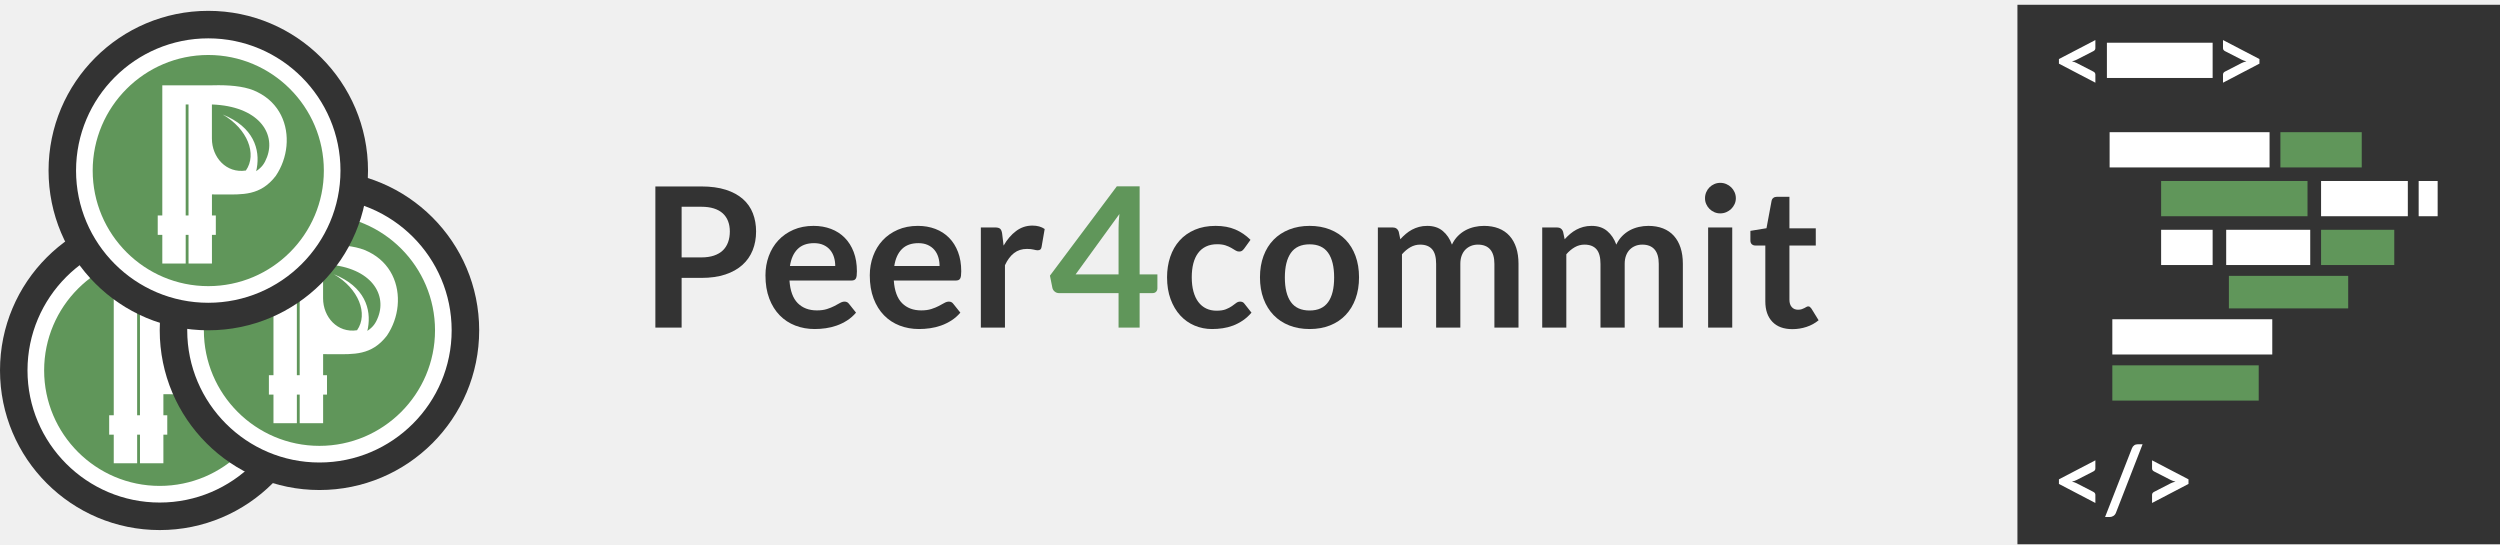
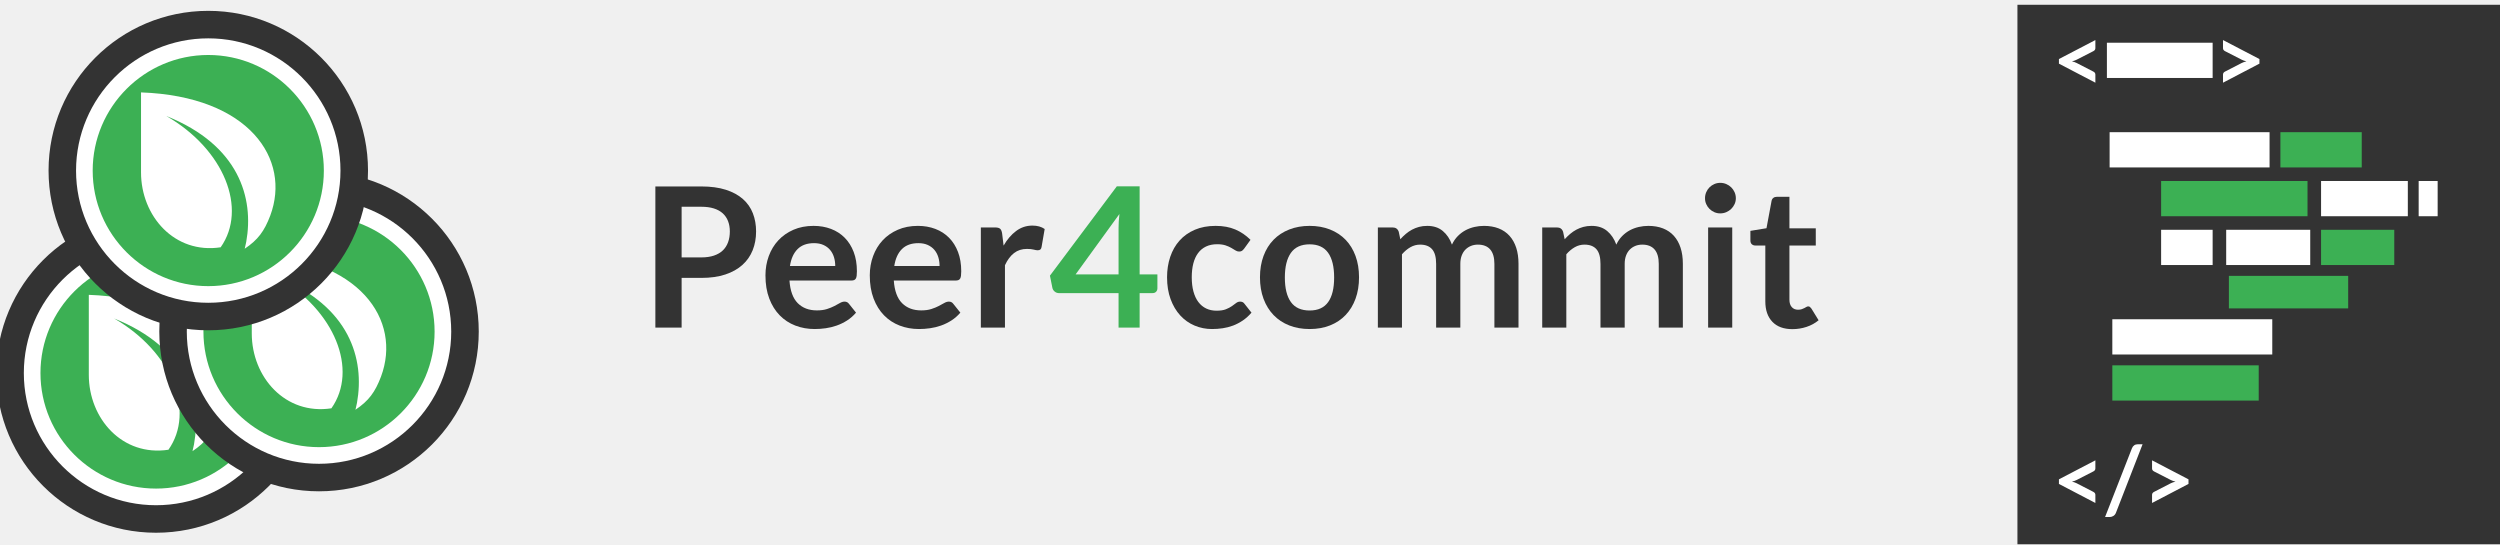
- <svg xmlns="http://www.w3.org/2000/svg" version="1.1" id="Layer_1" x="0px" y="0px" viewBox="0 0 922.163 200.761" enable-background="new 0 0 922.163 200.761" xml:space="preserve">
-   <g>
-     <g>
-       <path fill="#333333" d="M58.911,77.688C26.371,77.688,0,104.06,0,136.61c0,32.548,26.377,58.913,58.911,58.913    c32.545,0,58.924-26.365,58.924-58.913C117.835,104.06,91.451,77.688,58.911,77.688z M58.911,184.425    c-26.37,0-47.825-21.43-47.825-47.826c0-26.367,21.455-47.834,47.825-47.834c26.375,0,47.835,21.454,47.835,47.834    C106.741,162.984,85.286,184.425,58.911,184.425z" />
-       <g>
-         <path fill="#60965A" d="M58.911,182.303c-25.199,0-45.7-20.492-45.7-45.681c0-25.21,20.5-45.719,45.7-45.719     c25.2,0,45.703,20.509,45.703,45.719C104.614,161.811,84.111,182.303,58.911,182.303z" />
-         <path fill="#FFFFFF" d="M58.911,93.971c23.511,0,42.635,19.123,42.635,42.651c0,23.506-19.124,42.611-42.635,42.611     c-23.506,0-42.631-19.105-42.631-42.611C16.28,113.107,35.405,93.971,58.911,93.971 M58.911,87.834     c-26.891,0-48.768,21.887-48.768,48.788c0,26.88,21.877,48.749,48.768,48.749c26.893,0,48.771-21.869,48.771-48.749     C107.682,109.721,85.804,87.834,58.911,87.834L58.911,87.834z" />
-       </g>
-       <path id="path4934_13_" fill="#FFFFFF" d="M62.745,105.121c-0.81,0-1.639,0.012-2.476,0.035h-8.634h-9.677v48.02H40.27v7.155    h1.688v10.555h8.63v-10.555h1.047v10.555h8.634v-10.555h1.431v-7.155h-1.431v-7.771l3.756,0.02c7.514,0,14.1,0.557,19.793-6.866    c2.206-3.265,3.573-7.104,3.938-10.981c0.754-7.86-2.508-15.92-10.79-19.959C73.428,105.8,68.455,105.132,62.745,105.121    L62.745,105.121z M50.583,112.224h1.044v23.992v7.1v9.852h-1.044v-9.852v-7.1V112.224z M60.263,112.224    c17.054,0.613,23.64,10.534,20.332,19.382c-0.935,2.474-1.927,3.818-4.02,5.222c0.082-0.344,0.17-0.723,0.237-1.074    c1.24-6.918-1.103-15.226-12.571-19.82c9.115,5.258,12.798,14.612,8.545,20.654c-7.241,1.121-12.529-4.877-12.529-11.781v-12.582    H60.263z" />
-     </g>
-     <g>
-       <path fill="#333333" d="M117.829,62.917c-32.54,0-58.911,26.371-58.911,58.921c0,32.548,26.377,58.913,58.911,58.913    c32.545,0,58.925-26.365,58.925-58.913C176.753,89.288,150.369,62.917,117.829,62.917z M117.829,169.654    c-26.37,0-47.825-21.43-47.825-47.826c0-26.367,21.455-47.834,47.825-47.834c26.374,0,47.835,21.454,47.835,47.834    C165.659,148.212,144.203,169.654,117.829,169.654z" />
-       <g>
-         <path fill="#60965A" d="M117.829,167.532c-25.199,0-45.7-20.492-45.7-45.681c0-25.21,20.5-45.719,45.7-45.719     c25.2,0,45.702,20.509,45.702,45.719C163.531,147.04,143.029,167.532,117.829,167.532z" />
-         <path fill="#FFFFFF" d="M117.829,79.2c23.511,0,42.635,19.123,42.635,42.651c0,23.506-19.124,42.611-42.635,42.611     c-23.506,0-42.631-19.105-42.631-42.611C75.197,98.335,94.323,79.2,117.829,79.2 M117.829,73.063     c-26.891,0-48.768,21.887-48.768,48.788c0,26.88,21.877,48.749,48.768,48.749c26.894,0,48.771-21.869,48.771-48.749     C166.599,94.95,144.722,73.063,117.829,73.063L117.829,73.063z" />
-       </g>
-       <path id="path4934_1_" fill="#FFFFFF" d="M121.662,90.349c-0.81,0-1.639,0.012-2.476,0.035h-8.634h-9.677v48.02h-1.688v7.155    h1.688v10.555h8.63v-10.555h1.047v10.555h8.634v-10.555h1.431v-7.155h-1.431v-7.771l3.757,0.02c7.514,0,14.1,0.557,19.793-6.866    c2.205-3.265,3.572-7.104,3.938-10.981c0.754-7.86-2.508-15.92-10.79-19.959C132.345,91.029,127.373,90.361,121.662,90.349    L121.662,90.349z M109.5,97.453h1.044v23.992v7.1v9.852H109.5v-9.852v-7.1V97.453z M119.18,97.453    c17.054,0.613,23.64,10.534,20.331,19.382c-0.935,2.474-1.926,3.818-4.02,5.222c0.082-0.344,0.17-0.723,0.237-1.074    c1.239-6.918-1.103-15.226-12.571-19.82c9.115,5.258,12.798,14.612,8.545,20.654c-7.24,1.121-12.529-4.877-12.529-11.781V97.453    H119.18z" />
-     </g>
-     <g>
-       <path fill="#333333" d="M76.821,4C44.281,4,17.91,30.371,17.91,62.921c0,32.548,26.377,58.913,58.911,58.913    c32.545,0,58.925-26.365,58.925-58.913C135.746,30.371,109.361,4,76.821,4z M76.821,110.737c-26.37,0-47.825-21.43-47.825-47.827    c0-26.367,21.455-47.834,47.825-47.834c26.374,0,47.835,21.454,47.835,47.834C124.651,89.295,103.195,110.737,76.821,110.737z" />
-       <g>
-         <path fill="#60965A" d="M76.821,108.615c-25.199,0-45.7-20.492-45.7-45.681c0-25.21,20.5-45.719,45.7-45.719     c25.2,0,45.702,20.509,45.702,45.719C122.523,88.123,102.021,108.615,76.821,108.615z" />
-         <path fill="#FFFFFF" d="M76.821,20.283c23.511,0,42.635,19.123,42.635,42.651c0,23.506-19.124,42.612-42.635,42.612     c-23.506,0-42.631-19.105-42.631-42.612C34.189,39.418,53.315,20.283,76.821,20.283 M76.821,14.146     c-26.891,0-48.768,21.887-48.768,48.788c0,26.88,21.877,48.75,48.768,48.75c26.894,0,48.771-21.869,48.771-48.75     C125.591,36.033,103.714,14.146,76.821,14.146L76.821,14.146z" />
-       </g>
-       <path id="path4934_2_" fill="#FFFFFF" d="M80.654,31.432c-0.81,0-1.639,0.013-2.476,0.036h-8.634h-9.677v48.019H58.18v7.155h1.688    v10.555h8.63V86.642h1.047v10.555h8.634V86.642h1.431v-7.155h-1.431v-7.771l3.757,0.02c7.514,0,14.1,0.557,19.793-6.866    c2.205-3.264,3.572-7.104,3.938-10.982c0.754-7.86-2.508-15.919-10.79-19.958C91.337,32.112,86.365,31.443,80.654,31.432    L80.654,31.432z M68.493,38.536h1.044v23.992v7.1v9.852h-1.044v-9.852v-7.1V38.536z M78.172,38.536    c17.054,0.614,23.64,10.534,20.331,19.382c-0.935,2.473-1.926,3.818-4.02,5.222c0.082-0.344,0.17-0.722,0.237-1.075    c1.239-6.917-1.103-15.225-12.571-19.819c9.115,5.258,12.798,14.612,8.545,20.653c-7.24,1.122-12.529-4.877-12.529-11.78V38.536    H78.172z" />
-     </g>
-   </g>
-   <g>
-     <rect x="744.163" y="1.761" fill="#333333" width="178" height="199" />
-     <g>
-       <g>
-         <g>
-           <path fill="#FFFFFF" d="M759.468,176.807l13.441-7.01v2.987c0,0.227-0.057,0.433-0.169,0.62      c-0.113,0.187-0.301,0.348-0.561,0.483l-6.161,3.157c-0.26,0.136-0.534,0.252-0.823,0.348c-0.288,0.096-0.597,0.184-0.925,0.263      c0.328,0.079,0.637,0.167,0.925,0.264c0.289,0.096,0.563,0.212,0.823,0.348l6.161,3.174c0.26,0.136,0.447,0.297,0.561,0.483      c0.112,0.187,0.169,0.394,0.169,0.619v2.987l-13.441-7.026V176.807z" />
-           <path fill="#FFFFFF" d="M780.496,189.146c-0.103,0.261-0.232,0.486-0.391,0.679s-0.34,0.354-0.543,0.484      c-0.204,0.13-0.419,0.229-0.646,0.297c-0.226,0.067-0.446,0.102-0.661,0.102h-1.766l9.912-25.356      c0.192-0.476,0.469-0.84,0.831-1.095s0.798-0.382,1.308-0.382h1.781L780.496,189.146z" />
-           <path fill="#FFFFFF" d="M793.818,185.531v-2.987c0-0.226,0.057-0.433,0.17-0.619c0.112-0.187,0.3-0.348,0.56-0.483l6.161-3.174      c0.498-0.249,1.08-0.452,1.748-0.611c-0.328-0.079-0.637-0.167-0.925-0.263c-0.289-0.096-0.563-0.212-0.823-0.348l-6.161-3.157      c-0.26-0.136-0.447-0.297-0.56-0.483c-0.113-0.188-0.17-0.394-0.17-0.62v-2.987l13.442,7.01v1.697L793.818,185.531z" />
+ <svg xmlns="http://www.w3.org/2000/svg" version="1.1" id="Layer_1" x="0px" y="0px" viewBox="0 0 922.163 200.761" enable-background="new 0 0 922.163 200.761" xml:space="preserve" width="100%" height="100%">
+   <defs id="defs144">
+     <clipPath id="_clip1">
+       <rect id="icon-only" x="0" y="0" width="1024" height="1024" />
+     </clipPath>
+   </defs>
+   <g id="g38">
+     <rect x="744.163" y="1.761" fill="#333333" width="178" height="199" id="rect40" />
+     <g id="g42">
+       <g id="g44">
+         <g id="g46">
+           <path fill="#FFFFFF" d="M759.468,176.807l13.441-7.01v2.987c0,0.227-0.057,0.433-0.169,0.62      c-0.113,0.187-0.301,0.348-0.561,0.483l-6.161,3.157c-0.26,0.136-0.534,0.252-0.823,0.348c-0.288,0.096-0.597,0.184-0.925,0.263      c0.328,0.079,0.637,0.167,0.925,0.264c0.289,0.096,0.563,0.212,0.823,0.348l6.161,3.174c0.26,0.136,0.447,0.297,0.561,0.483      c0.112,0.187,0.169,0.394,0.169,0.619v2.987l-13.441-7.026V176.807z" id="path48" />
+           <path fill="#FFFFFF" d="M780.496,189.146c-0.103,0.261-0.232,0.486-0.391,0.679s-0.34,0.354-0.543,0.484      c-0.204,0.13-0.419,0.229-0.646,0.297c-0.226,0.067-0.446,0.102-0.661,0.102h-1.766l9.912-25.356      c0.192-0.476,0.469-0.84,0.831-1.095s0.798-0.382,1.308-0.382h1.781L780.496,189.146z" id="path50" />
+           <path fill="#FFFFFF" d="M793.818,185.531v-2.987c0-0.226,0.057-0.433,0.17-0.619c0.112-0.187,0.3-0.348,0.56-0.483l6.161-3.174      c0.498-0.249,1.08-0.452,1.748-0.611c-0.328-0.079-0.637-0.167-0.925-0.263c-0.289-0.096-0.563-0.212-0.823-0.348l-6.161-3.157      c-0.26-0.136-0.447-0.297-0.56-0.483c-0.113-0.188-0.17-0.394-0.17-0.62v-2.987l13.442,7.01v1.697L793.818,185.531z" id="path52" />
        </g>
      </g>
-       <g>
-         <g>
-           <path fill="#FFFFFF" d="M759.468,21.779l13.441-7.009v2.987c0,0.226-0.057,0.433-0.169,0.619      c-0.113,0.187-0.301,0.348-0.561,0.484l-6.161,3.157c-0.26,0.136-0.534,0.252-0.823,0.348c-0.288,0.096-0.597,0.184-0.925,0.263      c0.328,0.08,0.637,0.167,0.925,0.263c0.289,0.096,0.563,0.212,0.823,0.348l6.161,3.174c0.26,0.136,0.447,0.297,0.561,0.483      c0.112,0.187,0.169,0.394,0.169,0.62v2.987l-13.441-7.027V21.779z" />
-           <path fill="#FFFFFF" d="M819.988,30.503v-2.987c0-0.226,0.057-0.433,0.17-0.62c0.112-0.187,0.3-0.348,0.56-0.483l6.161-3.174      c0.498-0.249,1.08-0.453,1.748-0.611c-0.328-0.079-0.637-0.167-0.925-0.263c-0.289-0.096-0.563-0.212-0.823-0.348l-6.161-3.157      c-0.26-0.136-0.447-0.297-0.56-0.484c-0.113-0.187-0.17-0.393-0.17-0.619V14.77l13.442,7.009v1.697L819.988,30.503z" />
+       <g id="g54">
+         <g id="g56">
+           <path fill="#FFFFFF" d="M759.468,21.779l13.441-7.009v2.987c0,0.226-0.057,0.433-0.169,0.619      c-0.113,0.187-0.301,0.348-0.561,0.484l-6.161,3.157c-0.26,0.136-0.534,0.252-0.823,0.348c-0.288,0.096-0.597,0.184-0.925,0.263      c0.328,0.08,0.637,0.167,0.925,0.263c0.289,0.096,0.563,0.212,0.823,0.348l6.161,3.174c0.26,0.136,0.447,0.297,0.561,0.483      c0.112,0.187,0.169,0.394,0.169,0.62v2.987l-13.441-7.027V21.779z" id="path58" />
+           <path fill="#FFFFFF" d="M819.988,30.503v-2.987c0-0.226,0.057-0.433,0.17-0.62c0.112-0.187,0.3-0.348,0.56-0.483l6.161-3.174      c0.498-0.249,1.08-0.453,1.748-0.611c-0.328-0.079-0.637-0.167-0.925-0.263c-0.289-0.096-0.563-0.212-0.823-0.348l-6.161-3.157      c-0.26-0.136-0.447-0.297-0.56-0.484c-0.113-0.187-0.17-0.393-0.17-0.619V14.77l13.442,7.009v1.697L819.988,30.503z" id="path60" />
        </g>
-         <rect x="777.163" y="15.761" fill="#FFFFFF" width="39" height="13" />
+         <rect x="777.163" y="15.761" fill="#FFFFFF" width="39" height="13" id="rect62" />
      </g>
-       <g>
-         <rect x="778.163" y="48.761" fill="#FFFFFF" width="59" height="13" />
-         <rect x="841.163" y="48.761" fill="#60965A" width="30" height="13" />
-         <rect x="797.163" y="66.761" fill="#60965A" width="54" height="13" />
-         <rect x="856.163" y="66.761" fill="#FFFFFF" width="32" height="13" />
-         <rect x="892.163" y="66.761" fill="#FFFFFF" width="7" height="13" />
-         <rect x="797.163" y="84.761" fill="#FFFFFF" width="19" height="13" />
-         <rect x="821.163" y="84.761" fill="#FFFFFF" width="31" height="13" />
-         <rect x="856.163" y="84.761" fill="#60965A" width="27" height="13" />
-         <rect x="822.163" y="101.761" fill="#60965A" width="44" height="12" />
-         <rect x="779.163" y="117.761" fill="#FFFFFF" width="59" height="13" />
-         <rect x="779.163" y="134.761" fill="#60965A" width="54" height="13" />
+       <g id="g64">
+         <rect x="778.163" y="48.761" fill="#FFFFFF" width="59" height="13" id="rect66" />
+         <rect x="841.163" y="48.761" fill="#60965A" width="30" height="13" id="rect68" style="fill:#3cb054;fill-opacity:1" />
+         <rect x="797.163" y="66.761" fill="#60965A" width="54" height="13" id="rect70" style="fill:#3cb054;fill-opacity:1" />
+         <rect x="856.163" y="66.761" fill="#FFFFFF" width="32" height="13" id="rect72" />
+         <rect x="892.163" y="66.761" fill="#FFFFFF" width="7" height="13" id="rect74" />
+         <rect x="797.163" y="84.761" fill="#FFFFFF" width="19" height="13" id="rect76" />
+         <rect x="821.163" y="84.761" fill="#FFFFFF" width="31" height="13" id="rect78" />
+         <rect x="856.163" y="84.761" fill="#60965A" width="27" height="13" id="rect80" style="fill:#3cb054;fill-opacity:1" />
+         <rect x="822.163" y="101.761" fill="#60965A" width="44" height="12" id="rect82" style="fill:#3cb054;fill-opacity:1" />
+         <rect x="779.163" y="117.761" fill="#FFFFFF" width="59" height="13" id="rect84" />
+         <rect x="779.163" y="134.761" fill="#60965A" width="54" height="13" id="rect86" style="fill:#3cb054;fill-opacity:1" />
      </g>
    </g>
  </g>
-   <g>
-     <path fill="#333333" d="M251.427,102.507v18.324h-9.684V68.775h16.956c3.479,0,6.492,0.409,9.036,1.224   c2.544,0.816,4.644,1.957,6.3,3.42c1.656,1.464,2.88,3.216,3.672,5.256s1.188,4.272,1.188,6.696c0,2.52-0.42,4.83-1.26,6.93   c-0.84,2.1-2.101,3.906-3.78,5.418c-1.68,1.512-3.78,2.688-6.3,3.528c-2.52,0.84-5.472,1.26-8.856,1.26H251.427z M251.427,94.948   h7.272c1.776,0,3.324-0.222,4.644-0.666c1.319-0.444,2.412-1.08,3.276-1.908c0.864-0.828,1.512-1.836,1.944-3.024   s0.648-2.514,0.648-3.978c0-1.392-0.216-2.652-0.648-3.78c-0.432-1.127-1.08-2.088-1.944-2.88   c-0.864-0.792-1.957-1.397-3.276-1.818c-1.32-0.419-2.868-0.63-4.644-0.63h-7.272V94.948z" />
-     <path fill="#333333" d="M300.099,83.319c2.328,0,4.47,0.373,6.426,1.116c1.956,0.744,3.642,1.831,5.058,3.258   c1.416,1.428,2.52,3.181,3.312,5.256c0.792,2.076,1.188,4.446,1.188,7.11c0,0.672-0.03,1.23-0.09,1.674   c-0.061,0.444-0.168,0.792-0.324,1.044c-0.156,0.252-0.366,0.432-0.63,0.54c-0.265,0.108-0.6,0.162-1.008,0.162h-22.824   c0.264,3.792,1.284,6.576,3.06,8.352c1.776,1.776,4.127,2.664,7.056,2.664c1.44,0,2.682-0.167,3.726-0.504   c1.044-0.336,1.956-0.708,2.736-1.116c0.779-0.408,1.463-0.78,2.052-1.116c0.588-0.336,1.158-0.504,1.71-0.504   c0.36,0,0.672,0.072,0.936,0.216c0.264,0.144,0.492,0.348,0.684,0.612l2.592,3.24c-0.984,1.152-2.088,2.118-3.312,2.898   c-1.224,0.779-2.502,1.403-3.834,1.871c-1.332,0.469-2.688,0.798-4.068,0.99c-1.38,0.191-2.718,0.288-4.014,0.288   c-2.569,0-4.957-0.427-7.164-1.278c-2.208-0.852-4.128-2.111-5.76-3.78c-1.632-1.668-2.916-3.731-3.852-6.192   c-0.936-2.46-1.404-5.31-1.404-8.55c0-2.52,0.408-4.89,1.224-7.11c0.815-2.22,1.985-4.152,3.51-5.796   c1.524-1.644,3.384-2.946,5.58-3.906S297.339,83.319,300.099,83.319z M300.279,89.691c-2.592,0-4.62,0.732-6.084,2.196   s-2.4,3.54-2.808,6.228h16.704c0-1.152-0.156-2.238-0.468-3.258c-0.312-1.02-0.792-1.914-1.44-2.682s-1.464-1.374-2.448-1.818   C302.75,89.914,301.599,89.691,300.279,89.691z" />
-     <path fill="#333333" d="M338.582,83.319c2.328,0,4.47,0.373,6.426,1.116c1.956,0.744,3.642,1.831,5.058,3.258   c1.416,1.428,2.52,3.181,3.312,5.256c0.792,2.076,1.188,4.446,1.188,7.11c0,0.672-0.03,1.23-0.09,1.674   c-0.061,0.444-0.168,0.792-0.324,1.044c-0.156,0.252-0.366,0.432-0.63,0.54c-0.265,0.108-0.6,0.162-1.008,0.162H329.69   c0.264,3.792,1.284,6.576,3.06,8.352c1.776,1.776,4.127,2.664,7.056,2.664c1.44,0,2.682-0.167,3.726-0.504   c1.044-0.336,1.956-0.708,2.736-1.116c0.779-0.408,1.463-0.78,2.052-1.116c0.588-0.336,1.158-0.504,1.71-0.504   c0.36,0,0.672,0.072,0.936,0.216c0.264,0.144,0.492,0.348,0.684,0.612l2.592,3.24c-0.984,1.152-2.088,2.118-3.312,2.898   c-1.224,0.779-2.502,1.403-3.834,1.871c-1.332,0.469-2.688,0.798-4.068,0.99c-1.38,0.191-2.718,0.288-4.014,0.288   c-2.569,0-4.957-0.427-7.164-1.278c-2.208-0.852-4.128-2.111-5.76-3.78c-1.632-1.668-2.916-3.731-3.852-6.192   c-0.936-2.46-1.404-5.31-1.404-8.55c0-2.52,0.408-4.89,1.224-7.11c0.815-2.22,1.985-4.152,3.51-5.796   c1.524-1.644,3.384-2.946,5.58-3.906S335.822,83.319,338.582,83.319z M338.762,89.691c-2.592,0-4.62,0.732-6.084,2.196   s-2.4,3.54-2.808,6.228h16.704c0-1.152-0.156-2.238-0.468-3.258c-0.312-1.02-0.792-1.914-1.44-2.682s-1.464-1.374-2.448-1.818   C341.233,89.914,340.082,89.691,338.762,89.691z" />
-     <path fill="#333333" d="M361.801,120.832V83.896h5.22c0.912,0,1.548,0.168,1.908,0.504c0.36,0.336,0.6,0.913,0.72,1.728l0.54,4.464   c1.319-2.28,2.868-4.08,4.644-5.4c1.775-1.319,3.768-1.98,5.976-1.98c1.824,0,3.336,0.42,4.536,1.26l-1.152,6.66   c-0.072,0.432-0.229,0.738-0.468,0.918c-0.24,0.18-0.564,0.27-0.972,0.27c-0.36,0-0.852-0.083-1.476-0.252   c-0.625-0.167-1.453-0.252-2.484-0.252c-1.849,0-3.433,0.51-4.752,1.53c-1.32,1.02-2.437,2.514-3.348,4.482v23.004H361.801z" />
-     <path fill="#60965A" d="M420.373,101.211h6.552v5.148c0,0.48-0.156,0.895-0.468,1.242c-0.313,0.348-0.769,0.522-1.368,0.522h-4.716   v12.708h-7.776v-12.708h-21.96c-0.6,0-1.128-0.186-1.584-0.558c-0.456-0.372-0.744-0.833-0.864-1.386l-0.9-4.5l24.66-32.94h8.424   V101.211z M412.597,84.184c0-0.768,0.023-1.596,0.072-2.484c0.048-0.888,0.132-1.812,0.252-2.772l-16.164,22.284h15.84V84.184z" />
-     <path fill="#333333" d="M458.928,91.708c-0.265,0.336-0.522,0.6-0.774,0.792c-0.252,0.192-0.618,0.288-1.098,0.288   c-0.456,0-0.9-0.138-1.332-0.414c-0.432-0.275-0.948-0.588-1.548-0.936c-0.601-0.348-1.314-0.66-2.142-0.936   c-0.828-0.275-1.854-0.414-3.078-0.414c-1.561,0-2.929,0.283-4.104,0.846c-1.176,0.564-2.154,1.374-2.934,2.43   c-0.78,1.056-1.362,2.334-1.746,3.834c-0.385,1.5-0.576,3.198-0.576,5.094c0,1.968,0.21,3.72,0.63,5.256   c0.42,1.536,1.026,2.826,1.818,3.87s1.751,1.836,2.88,2.376c1.128,0.54,2.399,0.81,3.815,0.81s2.563-0.174,3.438-0.522   c0.876-0.348,1.614-0.732,2.214-1.152s1.122-0.804,1.566-1.152c0.443-0.348,0.941-0.522,1.494-0.522c0.72,0,1.26,0.276,1.619,0.828   l2.557,3.24c-0.984,1.152-2.052,2.118-3.204,2.898c-1.152,0.779-2.347,1.403-3.582,1.871c-1.236,0.469-2.515,0.798-3.834,0.99   c-1.32,0.191-2.628,0.288-3.924,0.288c-2.28,0-4.429-0.427-6.444-1.278s-3.774-2.094-5.274-3.726   c-1.5-1.632-2.688-3.63-3.564-5.994c-0.876-2.364-1.314-5.058-1.314-8.082c0-2.712,0.39-5.226,1.17-7.542   c0.78-2.316,1.926-4.32,3.438-6.012c1.512-1.692,3.384-3.018,5.616-3.978c2.231-0.96,4.8-1.44,7.704-1.44   c2.76,0,5.178,0.445,7.254,1.332c2.075,0.888,3.941,2.16,5.598,3.816L458.928,91.708z" />
-     <path fill="#333333" d="M483.082,83.319c2.76,0,5.262,0.445,7.507,1.332c2.243,0.888,4.157,2.148,5.741,3.78   c1.584,1.632,2.809,3.624,3.673,5.976c0.863,2.352,1.296,4.98,1.296,7.884c0,2.928-0.433,5.568-1.296,7.92   c-0.864,2.353-2.089,4.356-3.673,6.012c-1.584,1.656-3.498,2.928-5.741,3.816c-2.245,0.888-4.747,1.332-7.507,1.332   s-5.268-0.444-7.523-1.332s-4.183-2.16-5.778-3.816c-1.596-1.656-2.832-3.66-3.708-6.012c-0.876-2.352-1.313-4.992-1.313-7.92   c0-2.904,0.438-5.532,1.313-7.884s2.112-4.344,3.708-5.976c1.596-1.632,3.522-2.892,5.778-3.78   C477.814,83.764,480.322,83.319,483.082,83.319z M483.082,114.532c3.072,0,5.347-1.032,6.822-3.096   c1.477-2.064,2.214-5.088,2.214-9.072s-0.737-7.02-2.214-9.108c-1.476-2.088-3.75-3.132-6.822-3.132c-3.12,0-5.424,1.05-6.911,3.15   c-1.489,2.101-2.232,5.13-2.232,9.09c0,3.96,0.743,6.978,2.232,9.054C477.658,113.494,479.962,114.532,483.082,114.532z" />
-     <path fill="#333333" d="M508.246,120.832V83.896h5.437c1.151,0,1.907,0.54,2.268,1.62l0.576,2.736   c0.647-0.72,1.325-1.38,2.034-1.98c0.707-0.6,1.463-1.116,2.268-1.548c0.804-0.432,1.668-0.774,2.592-1.026   c0.924-0.252,1.938-0.378,3.042-0.378c2.328,0,4.242,0.63,5.742,1.89c1.5,1.26,2.622,2.934,3.366,5.022   c0.576-1.224,1.296-2.273,2.16-3.15c0.863-0.876,1.812-1.59,2.844-2.142c1.031-0.552,2.13-0.959,3.294-1.224   c1.164-0.264,2.334-0.396,3.51-0.396c2.04,0,3.853,0.313,5.437,0.936c1.584,0.625,2.916,1.536,3.996,2.736s1.901,2.664,2.466,4.392   c0.563,1.728,0.846,3.708,0.846,5.94v23.508h-8.892V97.324c0-2.352-0.517-4.122-1.548-5.31c-1.032-1.188-2.545-1.782-4.536-1.782   c-0.913,0-1.759,0.156-2.538,0.468c-0.78,0.312-1.465,0.762-2.053,1.35c-0.588,0.588-1.05,1.327-1.386,2.214   c-0.336,0.888-0.504,1.908-0.504,3.06v23.508h-8.928V97.324c0-2.472-0.498-4.272-1.494-5.4c-0.996-1.127-2.466-1.692-4.41-1.692   c-1.272,0-2.466,0.318-3.582,0.954c-1.116,0.636-2.154,1.506-3.114,2.61v27.036H508.246z" />
-     <path fill="#333333" d="M568.87,120.832V83.896h5.437c1.151,0,1.907,0.54,2.268,1.62l0.576,2.736c0.647-0.72,1.325-1.38,2.034-1.98   c0.707-0.6,1.463-1.116,2.268-1.548c0.804-0.432,1.668-0.774,2.592-1.026c0.924-0.252,1.938-0.378,3.042-0.378   c2.328,0,4.242,0.63,5.742,1.89c1.5,1.26,2.622,2.934,3.366,5.022c0.576-1.224,1.296-2.273,2.16-3.15   c0.863-0.876,1.812-1.59,2.844-2.142c1.031-0.552,2.13-0.959,3.294-1.224c1.164-0.264,2.334-0.396,3.51-0.396   c2.04,0,3.853,0.313,5.437,0.936c1.584,0.625,2.916,1.536,3.996,2.736s1.901,2.664,2.466,4.392c0.563,1.728,0.846,3.708,0.846,5.94   v23.508h-8.892V97.324c0-2.352-0.517-4.122-1.548-5.31c-1.032-1.188-2.545-1.782-4.536-1.782c-0.913,0-1.759,0.156-2.538,0.468   c-0.78,0.312-1.465,0.762-2.053,1.35c-0.588,0.588-1.05,1.327-1.386,2.214c-0.336,0.888-0.504,1.908-0.504,3.06v23.508h-8.928   V97.324c0-2.472-0.498-4.272-1.494-5.4c-0.996-1.127-2.466-1.692-4.41-1.692c-1.272,0-2.466,0.318-3.582,0.954   c-1.116,0.636-2.154,1.506-3.114,2.61v27.036H568.87z" />
-     <path fill="#333333" d="M640.294,73.131c0,0.769-0.156,1.489-0.468,2.16c-0.313,0.672-0.727,1.26-1.242,1.764   c-0.517,0.504-1.122,0.906-1.817,1.206c-0.697,0.3-1.44,0.45-2.232,0.45c-0.769,0-1.494-0.149-2.178-0.45   c-0.685-0.3-1.278-0.702-1.782-1.206s-0.906-1.092-1.206-1.764c-0.301-0.671-0.45-1.392-0.45-2.16c0-0.792,0.149-1.536,0.45-2.232   c0.3-0.696,0.702-1.296,1.206-1.8s1.098-0.906,1.782-1.206c0.684-0.3,1.409-0.45,2.178-0.45c0.792,0,1.535,0.15,2.232,0.45   c0.695,0.3,1.301,0.702,1.817,1.206c0.516,0.504,0.93,1.104,1.242,1.8C640.138,71.596,640.294,72.339,640.294,73.131z    M638.962,83.896v36.936h-8.892V83.896H638.962z" />
-     <path fill="#333333" d="M661.138,121.408c-3.192,0-5.651-0.906-7.38-2.719c-1.728-1.811-2.592-4.313-2.592-7.505V90.556h-3.744   c-0.48,0-0.895-0.156-1.242-0.468c-0.348-0.312-0.521-0.779-0.521-1.404v-3.528l5.939-0.972l1.872-10.08   c0.096-0.48,0.318-0.852,0.666-1.116c0.348-0.264,0.786-0.396,1.314-0.396h4.607V84.22h9.721v6.336h-9.721v20.016   c0,1.152,0.288,2.052,0.864,2.7s1.344,0.972,2.304,0.972c0.552,0,1.014-0.066,1.387-0.198c0.371-0.131,0.695-0.27,0.972-0.414   c0.275-0.144,0.521-0.282,0.738-0.414c0.216-0.132,0.432-0.198,0.647-0.198c0.264,0,0.48,0.066,0.648,0.198   c0.167,0.132,0.348,0.33,0.54,0.594l2.664,4.32c-1.296,1.08-2.785,1.896-4.465,2.448S662.938,121.408,661.138,121.408z" />
+   <g id="g88">
+     <path fill="#333333" d="M251.427,102.507v18.324h-9.684V68.775h16.956c3.479,0,6.492,0.409,9.036,1.224   c2.544,0.816,4.644,1.957,6.3,3.42c1.656,1.464,2.88,3.216,3.672,5.256s1.188,4.272,1.188,6.696c0,2.52-0.42,4.83-1.26,6.93   c-0.84,2.1-2.101,3.906-3.78,5.418c-1.68,1.512-3.78,2.688-6.3,3.528c-2.52,0.84-5.472,1.26-8.856,1.26H251.427z M251.427,94.948   h7.272c1.776,0,3.324-0.222,4.644-0.666c1.319-0.444,2.412-1.08,3.276-1.908c0.864-0.828,1.512-1.836,1.944-3.024   s0.648-2.514,0.648-3.978c0-1.392-0.216-2.652-0.648-3.78c-0.432-1.127-1.08-2.088-1.944-2.88   c-0.864-0.792-1.957-1.397-3.276-1.818c-1.32-0.419-2.868-0.63-4.644-0.63h-7.272V94.948z" id="path90" />
+     <path fill="#333333" d="M300.099,83.319c2.328,0,4.47,0.373,6.426,1.116c1.956,0.744,3.642,1.831,5.058,3.258   c1.416,1.428,2.52,3.181,3.312,5.256c0.792,2.076,1.188,4.446,1.188,7.11c0,0.672-0.03,1.23-0.09,1.674   c-0.061,0.444-0.168,0.792-0.324,1.044c-0.156,0.252-0.366,0.432-0.63,0.54c-0.265,0.108-0.6,0.162-1.008,0.162h-22.824   c0.264,3.792,1.284,6.576,3.06,8.352c1.776,1.776,4.127,2.664,7.056,2.664c1.44,0,2.682-0.167,3.726-0.504   c1.044-0.336,1.956-0.708,2.736-1.116c0.779-0.408,1.463-0.78,2.052-1.116c0.588-0.336,1.158-0.504,1.71-0.504   c0.36,0,0.672,0.072,0.936,0.216c0.264,0.144,0.492,0.348,0.684,0.612l2.592,3.24c-0.984,1.152-2.088,2.118-3.312,2.898   c-1.224,0.779-2.502,1.403-3.834,1.871c-1.332,0.469-2.688,0.798-4.068,0.99c-1.38,0.191-2.718,0.288-4.014,0.288   c-2.569,0-4.957-0.427-7.164-1.278c-2.208-0.852-4.128-2.111-5.76-3.78c-1.632-1.668-2.916-3.731-3.852-6.192   c-0.936-2.46-1.404-5.31-1.404-8.55c0-2.52,0.408-4.89,1.224-7.11c0.815-2.22,1.985-4.152,3.51-5.796   c1.524-1.644,3.384-2.946,5.58-3.906S297.339,83.319,300.099,83.319z M300.279,89.691c-2.592,0-4.62,0.732-6.084,2.196   s-2.4,3.54-2.808,6.228h16.704c0-1.152-0.156-2.238-0.468-3.258c-0.312-1.02-0.792-1.914-1.44-2.682s-1.464-1.374-2.448-1.818   C302.75,89.914,301.599,89.691,300.279,89.691z" id="path92" />
+     <path fill="#333333" d="M338.582,83.319c2.328,0,4.47,0.373,6.426,1.116c1.956,0.744,3.642,1.831,5.058,3.258   c1.416,1.428,2.52,3.181,3.312,5.256c0.792,2.076,1.188,4.446,1.188,7.11c0,0.672-0.03,1.23-0.09,1.674   c-0.061,0.444-0.168,0.792-0.324,1.044c-0.156,0.252-0.366,0.432-0.63,0.54c-0.265,0.108-0.6,0.162-1.008,0.162H329.69   c0.264,3.792,1.284,6.576,3.06,8.352c1.776,1.776,4.127,2.664,7.056,2.664c1.44,0,2.682-0.167,3.726-0.504   c1.044-0.336,1.956-0.708,2.736-1.116c0.779-0.408,1.463-0.78,2.052-1.116c0.588-0.336,1.158-0.504,1.71-0.504   c0.36,0,0.672,0.072,0.936,0.216c0.264,0.144,0.492,0.348,0.684,0.612l2.592,3.24c-0.984,1.152-2.088,2.118-3.312,2.898   c-1.224,0.779-2.502,1.403-3.834,1.871c-1.332,0.469-2.688,0.798-4.068,0.99c-1.38,0.191-2.718,0.288-4.014,0.288   c-2.569,0-4.957-0.427-7.164-1.278c-2.208-0.852-4.128-2.111-5.76-3.78c-1.632-1.668-2.916-3.731-3.852-6.192   c-0.936-2.46-1.404-5.31-1.404-8.55c0-2.52,0.408-4.89,1.224-7.11c0.815-2.22,1.985-4.152,3.51-5.796   c1.524-1.644,3.384-2.946,5.58-3.906S335.822,83.319,338.582,83.319z M338.762,89.691c-2.592,0-4.62,0.732-6.084,2.196   s-2.4,3.54-2.808,6.228h16.704c0-1.152-0.156-2.238-0.468-3.258c-0.312-1.02-0.792-1.914-1.44-2.682s-1.464-1.374-2.448-1.818   C341.233,89.914,340.082,89.691,338.762,89.691z" id="path94" />
+     <path fill="#333333" d="M361.801,120.832V83.896h5.22c0.912,0,1.548,0.168,1.908,0.504c0.36,0.336,0.6,0.913,0.72,1.728l0.54,4.464   c1.319-2.28,2.868-4.08,4.644-5.4c1.775-1.319,3.768-1.98,5.976-1.98c1.824,0,3.336,0.42,4.536,1.26l-1.152,6.66   c-0.072,0.432-0.229,0.738-0.468,0.918c-0.24,0.18-0.564,0.27-0.972,0.27c-0.36,0-0.852-0.083-1.476-0.252   c-0.625-0.167-1.453-0.252-2.484-0.252c-1.849,0-3.433,0.51-4.752,1.53c-1.32,1.02-2.437,2.514-3.348,4.482v23.004H361.801z" id="path96" />
+     <path fill="#60965A" d="M420.373,101.211h6.552v5.148c0,0.48-0.156,0.895-0.468,1.242c-0.313,0.348-0.769,0.522-1.368,0.522h-4.716   v12.708h-7.776v-12.708h-21.96c-0.6,0-1.128-0.186-1.584-0.558c-0.456-0.372-0.744-0.833-0.864-1.386l-0.9-4.5l24.66-32.94h8.424   V101.211z M412.597,84.184c0-0.768,0.023-1.596,0.072-2.484c0.048-0.888,0.132-1.812,0.252-2.772l-16.164,22.284h15.84V84.184z" id="path98" style="fill:#3cb054;fill-opacity:1" />
+     <path fill="#333333" d="M458.928,91.708c-0.265,0.336-0.522,0.6-0.774,0.792c-0.252,0.192-0.618,0.288-1.098,0.288   c-0.456,0-0.9-0.138-1.332-0.414c-0.432-0.275-0.948-0.588-1.548-0.936c-0.601-0.348-1.314-0.66-2.142-0.936   c-0.828-0.275-1.854-0.414-3.078-0.414c-1.561,0-2.929,0.283-4.104,0.846c-1.176,0.564-2.154,1.374-2.934,2.43   c-0.78,1.056-1.362,2.334-1.746,3.834c-0.385,1.5-0.576,3.198-0.576,5.094c0,1.968,0.21,3.72,0.63,5.256   c0.42,1.536,1.026,2.826,1.818,3.87s1.751,1.836,2.88,2.376c1.128,0.54,2.399,0.81,3.815,0.81s2.563-0.174,3.438-0.522   c0.876-0.348,1.614-0.732,2.214-1.152s1.122-0.804,1.566-1.152c0.443-0.348,0.941-0.522,1.494-0.522c0.72,0,1.26,0.276,1.619,0.828   l2.557,3.24c-0.984,1.152-2.052,2.118-3.204,2.898c-1.152,0.779-2.347,1.403-3.582,1.871c-1.236,0.469-2.515,0.798-3.834,0.99   c-1.32,0.191-2.628,0.288-3.924,0.288c-2.28,0-4.429-0.427-6.444-1.278s-3.774-2.094-5.274-3.726   c-1.5-1.632-2.688-3.63-3.564-5.994c-0.876-2.364-1.314-5.058-1.314-8.082c0-2.712,0.39-5.226,1.17-7.542   c0.78-2.316,1.926-4.32,3.438-6.012c1.512-1.692,3.384-3.018,5.616-3.978c2.231-0.96,4.8-1.44,7.704-1.44   c2.76,0,5.178,0.445,7.254,1.332c2.075,0.888,3.941,2.16,5.598,3.816L458.928,91.708z" id="path100" />
+     <path fill="#333333" d="M483.082,83.319c2.76,0,5.262,0.445,7.507,1.332c2.243,0.888,4.157,2.148,5.741,3.78   c1.584,1.632,2.809,3.624,3.673,5.976c0.863,2.352,1.296,4.98,1.296,7.884c0,2.928-0.433,5.568-1.296,7.92   c-0.864,2.353-2.089,4.356-3.673,6.012c-1.584,1.656-3.498,2.928-5.741,3.816c-2.245,0.888-4.747,1.332-7.507,1.332   s-5.268-0.444-7.523-1.332s-4.183-2.16-5.778-3.816c-1.596-1.656-2.832-3.66-3.708-6.012c-0.876-2.352-1.313-4.992-1.313-7.92   c0-2.904,0.438-5.532,1.313-7.884s2.112-4.344,3.708-5.976c1.596-1.632,3.522-2.892,5.778-3.78   C477.814,83.764,480.322,83.319,483.082,83.319z M483.082,114.532c3.072,0,5.347-1.032,6.822-3.096   c1.477-2.064,2.214-5.088,2.214-9.072s-0.737-7.02-2.214-9.108c-1.476-2.088-3.75-3.132-6.822-3.132c-3.12,0-5.424,1.05-6.911,3.15   c-1.489,2.101-2.232,5.13-2.232,9.09c0,3.96,0.743,6.978,2.232,9.054C477.658,113.494,479.962,114.532,483.082,114.532z" id="path102" />
+     <path fill="#333333" d="M508.246,120.832V83.896h5.437c1.151,0,1.907,0.54,2.268,1.62l0.576,2.736   c0.647-0.72,1.325-1.38,2.034-1.98c0.707-0.6,1.463-1.116,2.268-1.548c0.804-0.432,1.668-0.774,2.592-1.026   c0.924-0.252,1.938-0.378,3.042-0.378c2.328,0,4.242,0.63,5.742,1.89c1.5,1.26,2.622,2.934,3.366,5.022   c0.576-1.224,1.296-2.273,2.16-3.15c0.863-0.876,1.812-1.59,2.844-2.142c1.031-0.552,2.13-0.959,3.294-1.224   c1.164-0.264,2.334-0.396,3.51-0.396c2.04,0,3.853,0.313,5.437,0.936c1.584,0.625,2.916,1.536,3.996,2.736s1.901,2.664,2.466,4.392   c0.563,1.728,0.846,3.708,0.846,5.94v23.508h-8.892V97.324c0-2.352-0.517-4.122-1.548-5.31c-1.032-1.188-2.545-1.782-4.536-1.782   c-0.913,0-1.759,0.156-2.538,0.468c-0.78,0.312-1.465,0.762-2.053,1.35c-0.588,0.588-1.05,1.327-1.386,2.214   c-0.336,0.888-0.504,1.908-0.504,3.06v23.508h-8.928V97.324c0-2.472-0.498-4.272-1.494-5.4c-0.996-1.127-2.466-1.692-4.41-1.692   c-1.272,0-2.466,0.318-3.582,0.954c-1.116,0.636-2.154,1.506-3.114,2.61v27.036H508.246z" id="path104" />
+     <path fill="#333333" d="M568.87,120.832V83.896h5.437c1.151,0,1.907,0.54,2.268,1.62l0.576,2.736c0.647-0.72,1.325-1.38,2.034-1.98   c0.707-0.6,1.463-1.116,2.268-1.548c0.804-0.432,1.668-0.774,2.592-1.026c0.924-0.252,1.938-0.378,3.042-0.378   c2.328,0,4.242,0.63,5.742,1.89c1.5,1.26,2.622,2.934,3.366,5.022c0.576-1.224,1.296-2.273,2.16-3.15   c0.863-0.876,1.812-1.59,2.844-2.142c1.031-0.552,2.13-0.959,3.294-1.224c1.164-0.264,2.334-0.396,3.51-0.396   c2.04,0,3.853,0.313,5.437,0.936c1.584,0.625,2.916,1.536,3.996,2.736s1.901,2.664,2.466,4.392c0.563,1.728,0.846,3.708,0.846,5.94   v23.508h-8.892V97.324c0-2.352-0.517-4.122-1.548-5.31c-1.032-1.188-2.545-1.782-4.536-1.782c-0.913,0-1.759,0.156-2.538,0.468   c-0.78,0.312-1.465,0.762-2.053,1.35c-0.588,0.588-1.05,1.327-1.386,2.214c-0.336,0.888-0.504,1.908-0.504,3.06v23.508h-8.928   V97.324c0-2.472-0.498-4.272-1.494-5.4c-0.996-1.127-2.466-1.692-4.41-1.692c-1.272,0-2.466,0.318-3.582,0.954   c-1.116,0.636-2.154,1.506-3.114,2.61v27.036H568.87z" id="path106" />
+     <path fill="#333333" d="M640.294,73.131c0,0.769-0.156,1.489-0.468,2.16c-0.313,0.672-0.727,1.26-1.242,1.764   c-0.517,0.504-1.122,0.906-1.817,1.206c-0.697,0.3-1.44,0.45-2.232,0.45c-0.769,0-1.494-0.149-2.178-0.45   c-0.685-0.3-1.278-0.702-1.782-1.206s-0.906-1.092-1.206-1.764c-0.301-0.671-0.45-1.392-0.45-2.16c0-0.792,0.149-1.536,0.45-2.232   c0.3-0.696,0.702-1.296,1.206-1.8s1.098-0.906,1.782-1.206c0.684-0.3,1.409-0.45,2.178-0.45c0.792,0,1.535,0.15,2.232,0.45   c0.695,0.3,1.301,0.702,1.817,1.206c0.516,0.504,0.93,1.104,1.242,1.8C640.138,71.596,640.294,72.339,640.294,73.131z    M638.962,83.896v36.936h-8.892V83.896H638.962z" id="path108" />
+     <path fill="#333333" d="M661.138,121.408c-3.192,0-5.651-0.906-7.38-2.719c-1.728-1.811-2.592-4.313-2.592-7.505V90.556h-3.744   c-0.48,0-0.895-0.156-1.242-0.468c-0.348-0.312-0.521-0.779-0.521-1.404v-3.528l5.939-0.972l1.872-10.08   c0.096-0.48,0.318-0.852,0.666-1.116c0.348-0.264,0.786-0.396,1.314-0.396h4.607V84.22h9.721v6.336h-9.721v20.016   c0,1.152,0.288,2.052,0.864,2.7s1.344,0.972,2.304,0.972c0.552,0,1.014-0.066,1.387-0.198c0.371-0.131,0.695-0.27,0.972-0.414   c0.275-0.144,0.521-0.282,0.738-0.414c0.216-0.132,0.432-0.198,0.647-0.198c0.264,0,0.48,0.066,0.648,0.198   c0.167,0.132,0.348,0.33,0.54,0.594l2.664,4.32c-1.296,1.08-2.785,1.896-4.465,2.448S662.938,121.408,661.138,121.408z" id="path110" />
  </g>
-   <g>
- </g>
-   <g>
- </g>
-   <g>
- </g>
-   <g>
- </g>
-   <g>
- </g>
-   <g>
- </g>
-   <g>
- </g>
-   <g>
- </g>
-   <g>
- </g>
-   <g>
- </g>
-   <g>
- </g>
-   <g>
- </g>
-   <g>
- </g>
-   <g>
- </g>
-   <g>
- </g>
+   <g id="g112" />
+   <g id="g114" />
+   <g id="g116" />
+   <g id="g118" />
+   <g id="g120" />
+   <g id="g122" />
+   <g id="g124" />
+   <g id="g126" />
+   <g id="g128" />
+   <g id="g130" />
+   <g id="g132" />
+   <g id="g134" />
+   <g id="g136" />
+   <g id="g138" />
+   <g id="g140" />
+   <g transform="translate(-19.26266,74.67494)" id="g3155-2">
+     <path style="fill:#333333" id="path29-9" d="M 76.821,4 C 44.281,4 17.91,30.371 17.91,62.921 c 0,32.548 26.377,58.913 58.911,58.913 32.545,0 58.925,-26.365 58.925,-58.913 C 135.746,30.371 109.361,4 76.821,4 z m 0,106.737 c -26.37,0 -47.825,-21.43 -47.825,-47.827 0,-26.367 21.455,-47.834 47.825,-47.834 26.374,0 47.835,21.454 47.835,47.834 -0.005,26.385 -21.461,47.827 -47.835,47.827 z" />
+     <g id="g31-1">
+       <path style="fill:#3cb054;fill-opacity:1" id="path33-2" d="m 76.821,108.615 c -25.199,0 -45.7,-20.492 -45.7,-45.681 0,-25.21 20.5,-45.719 45.7,-45.719 25.2,0 45.702,20.509 45.702,45.719 0,25.189 -20.502,45.681 -45.702,45.681 z" />
+       <path style="fill:#ffffff" id="path35-7" d="m 76.821,20.283 c 23.511,0 42.635,19.123 42.635,42.651 0,23.506 -19.124,42.612 -42.635,42.612 C 53.315,105.546 34.19,86.441 34.19,62.934 34.189,39.418 53.315,20.283 76.821,20.283 m 0,-6.137 c -26.891,0 -48.768,21.887 -48.768,48.788 0,26.88 21.877,48.75 48.768,48.75 26.894,0 48.771,-21.869 48.771,-48.75 C 125.591,36.033 103.714,14.146 76.821,14.146 l 0,0 z" />
+     </g>
+     <g id="g14-0" transform="matrix(0.6546116,0,0,0.6546116,-165.1932,-248.2376)" style="fill-rule:evenodd;stroke-linejoin:round;stroke-miterlimit:1.414">
+       <path id="path16-9" style="fill:#ffffff" d="m 331.819,431.279 c 61.093,2.189 84.652,37.71 72.825,69.411 -3.351,8.821 -6.911,13.649 -14.399,18.679 0.305,-1.271 0.619,-2.549 0.856,-3.85 4.43,-24.732 -3.964,-54.49 -45.02,-70.929 32.665,18.834 45.847,52.341 30.614,73.971 -25.927,3.948 -44.876,-17.502 -44.876,-42.215 l 0,-45.067 z" />
+     </g>
+   </g>
+   <g transform="translate(40.84983,59.3921)" id="g3155-3">
+     <path style="fill:#333333" id="path29-6" d="M 76.821,4 C 44.281,4 17.91,30.371 17.91,62.921 c 0,32.548 26.377,58.913 58.911,58.913 32.545,0 58.925,-26.365 58.925,-58.913 C 135.746,30.371 109.361,4 76.821,4 z m 0,106.737 c -26.37,0 -47.825,-21.43 -47.825,-47.827 0,-26.367 21.455,-47.834 47.825,-47.834 26.374,0 47.835,21.454 47.835,47.834 -0.005,26.385 -21.461,47.827 -47.835,47.827 z" />
+     <g id="g31-7">
+       <path style="fill:#3cb054;fill-opacity:1" id="path33-5" d="m 76.821,108.615 c -25.199,0 -45.7,-20.492 -45.7,-45.681 0,-25.21 20.5,-45.719 45.7,-45.719 25.2,0 45.702,20.509 45.702,45.719 0,25.189 -20.502,45.681 -45.702,45.681 z" />
+       <path style="fill:#ffffff" id="path35-3" d="m 76.821,20.283 c 23.511,0 42.635,19.123 42.635,42.651 0,23.506 -19.124,42.612 -42.635,42.612 C 53.315,105.546 34.19,86.441 34.19,62.934 34.189,39.418 53.315,20.283 76.821,20.283 m 0,-6.137 c -26.891,0 -48.768,21.887 -48.768,48.788 0,26.88 21.877,48.75 48.768,48.75 26.894,0 48.771,-21.869 48.771,-48.75 C 125.591,36.033 103.714,14.146 76.821,14.146 l 0,0 z" />
+     </g>
+     <g id="g14-5" transform="matrix(0.6546116,0,0,0.6546116,-165.1932,-248.2376)" style="fill-rule:evenodd;stroke-linejoin:round;stroke-miterlimit:1.414">
+       <path id="path16-6" style="fill:#ffffff" d="m 331.819,431.279 c 61.093,2.189 84.652,37.71 72.825,69.411 -3.351,8.821 -6.911,13.649 -14.399,18.679 0.305,-1.271 0.619,-2.549 0.856,-3.85 4.43,-24.732 -3.964,-54.49 -45.02,-70.929 32.665,18.834 45.847,52.341 30.614,73.971 -25.927,3.948 -44.876,-17.502 -44.876,-42.215 l 0,-45.067 z" />
+     </g>
+   </g>
+   <g id="g3155">
+     <path style="fill:#333333" id="path29" d="M 76.821,4 C 44.281,4 17.91,30.371 17.91,62.921 c 0,32.548 26.377,58.913 58.911,58.913 32.545,0 58.925,-26.365 58.925,-58.913 C 135.746,30.371 109.361,4 76.821,4 z m 0,106.737 c -26.37,0 -47.825,-21.43 -47.825,-47.827 0,-26.367 21.455,-47.834 47.825,-47.834 26.374,0 47.835,21.454 47.835,47.834 -0.005,26.385 -21.461,47.827 -47.835,47.827 z" />
+     <g id="g31">
+       <path style="fill:#3cb054;fill-opacity:1" id="path33" d="m 76.821,108.615 c -25.199,0 -45.7,-20.492 -45.7,-45.681 0,-25.21 20.5,-45.719 45.7,-45.719 25.2,0 45.702,20.509 45.702,45.719 0,25.189 -20.502,45.681 -45.702,45.681 z" />
+       <path style="fill:#ffffff" id="path35" d="m 76.821,20.283 c 23.511,0 42.635,19.123 42.635,42.651 0,23.506 -19.124,42.612 -42.635,42.612 C 53.315,105.546 34.19,86.441 34.19,62.934 34.189,39.418 53.315,20.283 76.821,20.283 m 0,-6.137 c -26.891,0 -48.768,21.887 -48.768,48.788 0,26.88 21.877,48.75 48.768,48.75 26.894,0 48.771,-21.869 48.771,-48.75 C 125.591,36.033 103.714,14.146 76.821,14.146 l 0,0 z" />
+     </g>
+     <g id="g14" transform="matrix(0.6546116,0,0,0.6546116,-165.1932,-248.2376)" style="fill-rule:evenodd;stroke-linejoin:round;stroke-miterlimit:1.414">
+       <path id="path16" style="fill:#ffffff" d="m 331.819,431.279 c 61.093,2.189 84.652,37.71 72.825,69.411 -3.351,8.821 -6.911,13.649 -14.399,18.679 0.305,-1.271 0.619,-2.549 0.856,-3.85 4.43,-24.732 -3.964,-54.49 -45.02,-70.929 32.665,18.834 45.847,52.341 30.614,73.971 -25.927,3.948 -44.876,-17.502 -44.876,-42.215 l 0,-45.067 z" />
+     </g>
+   </g>
</svg>
